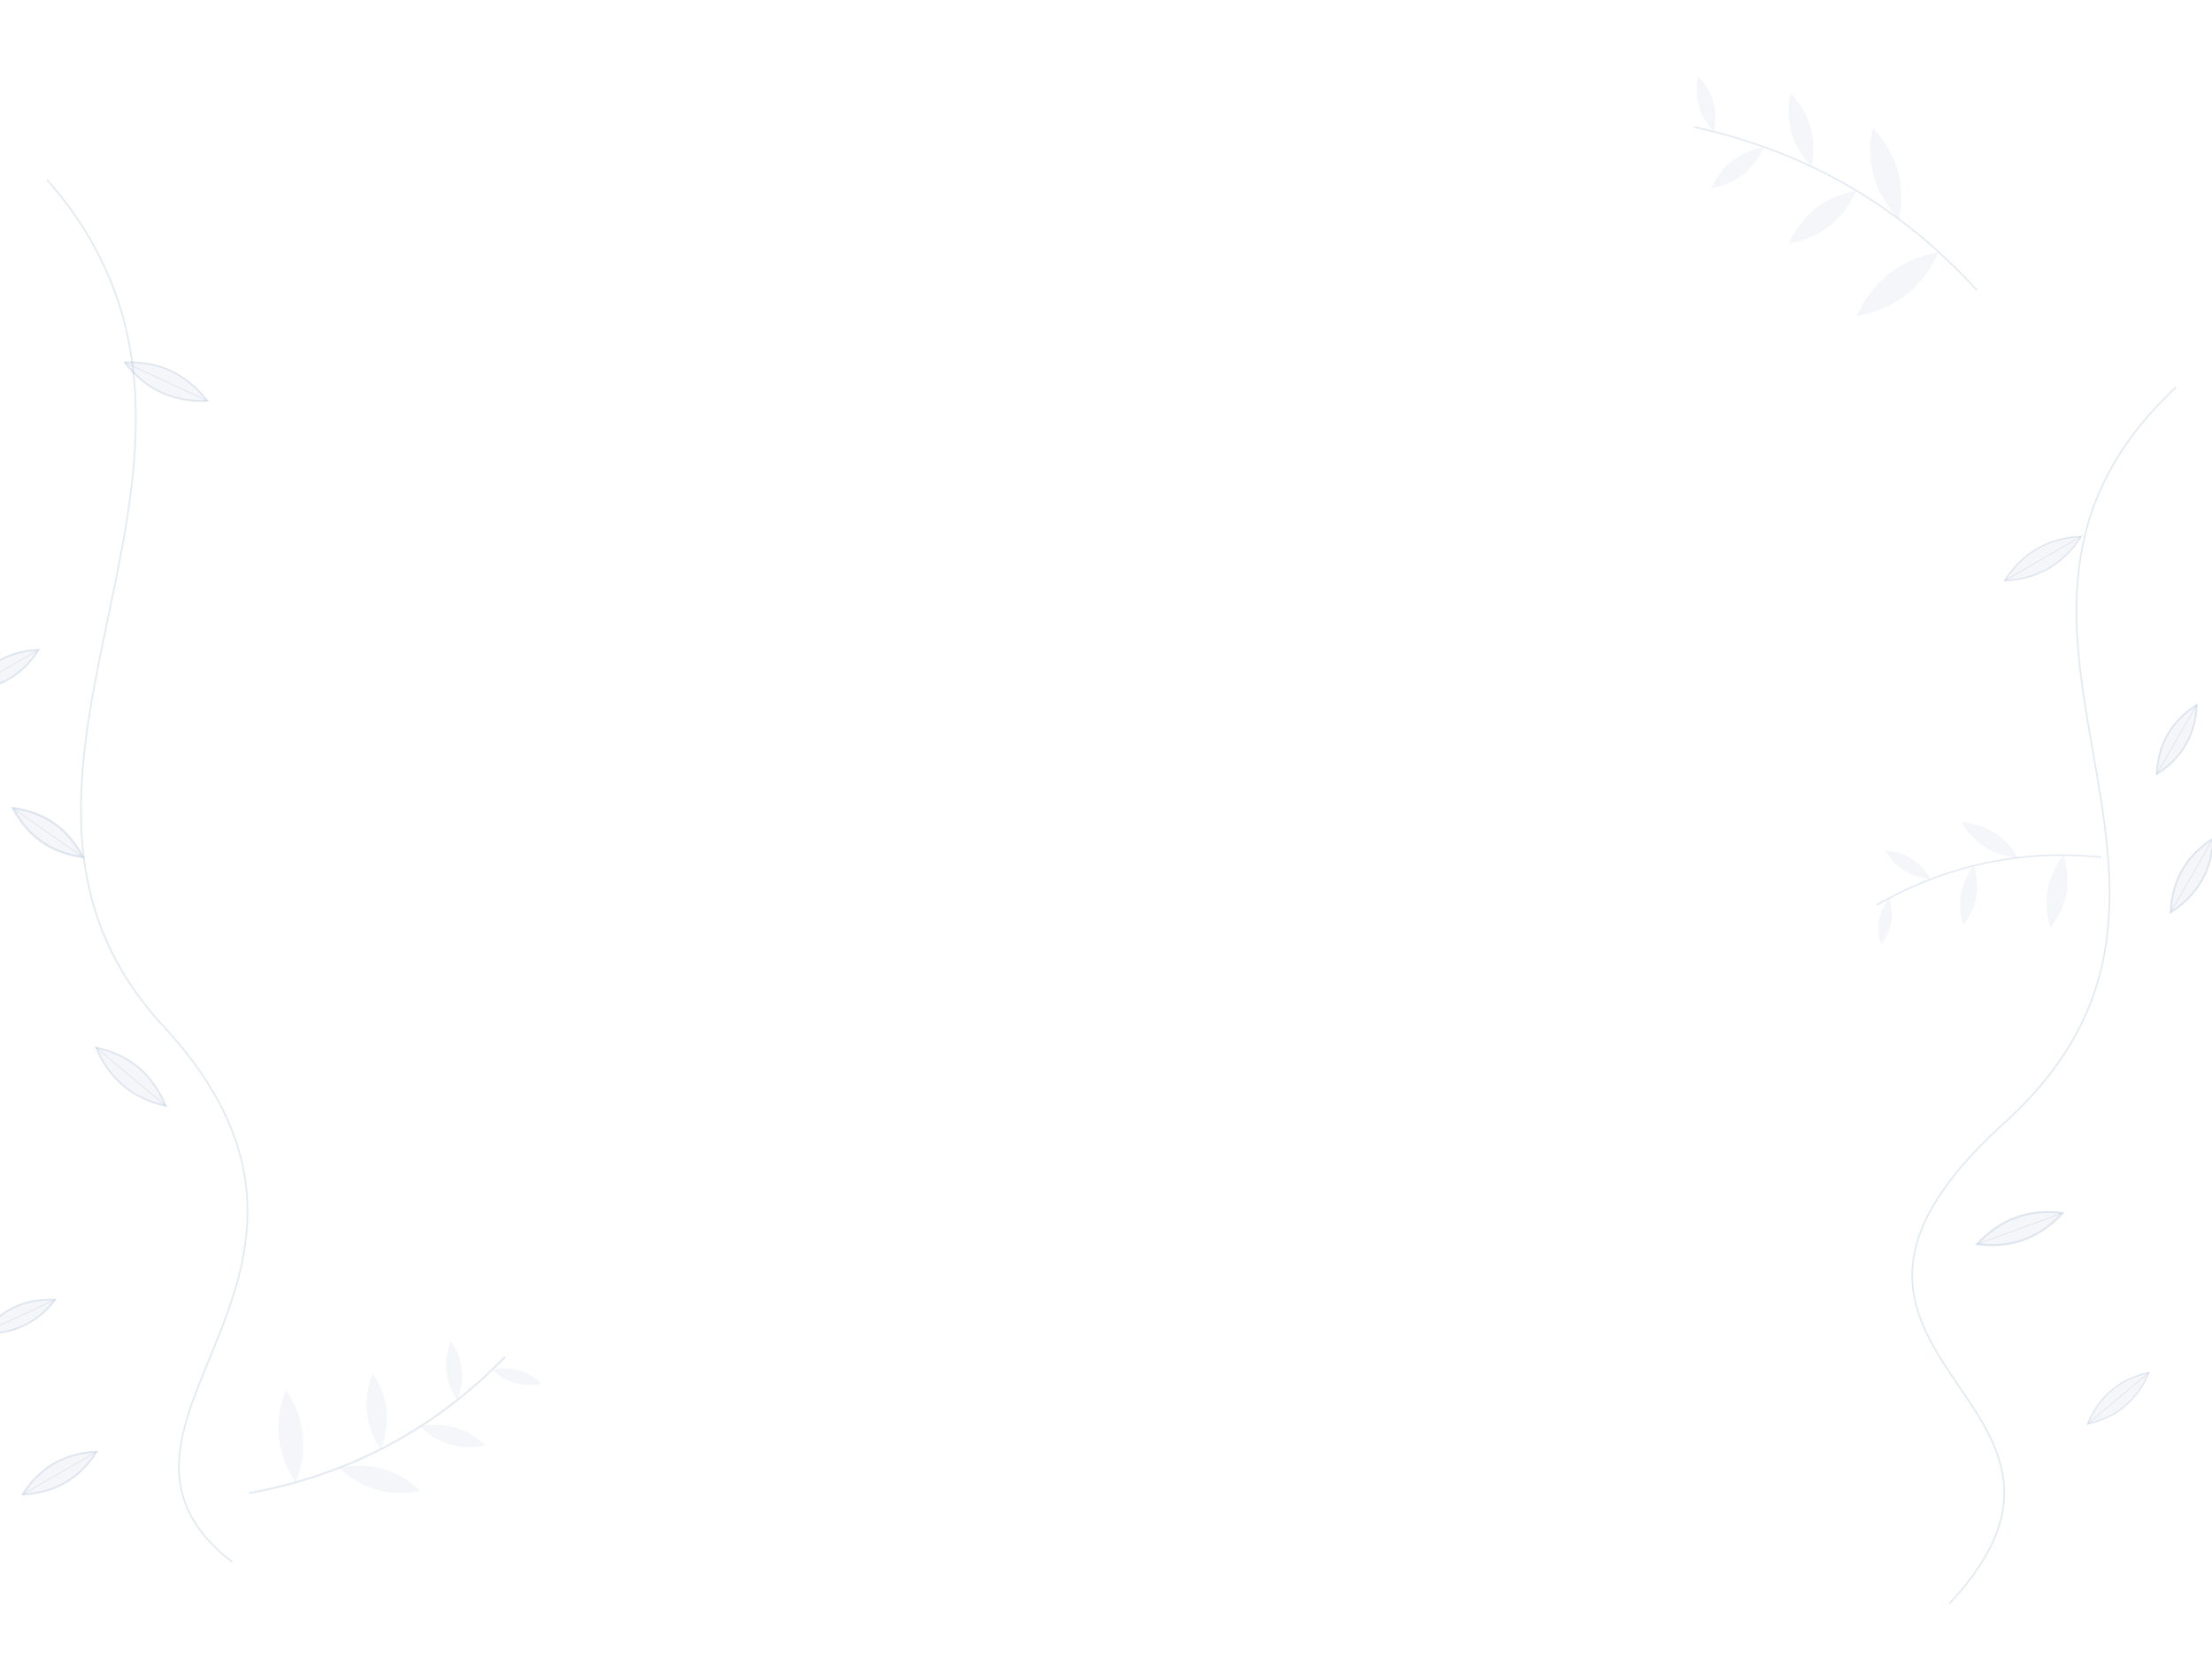
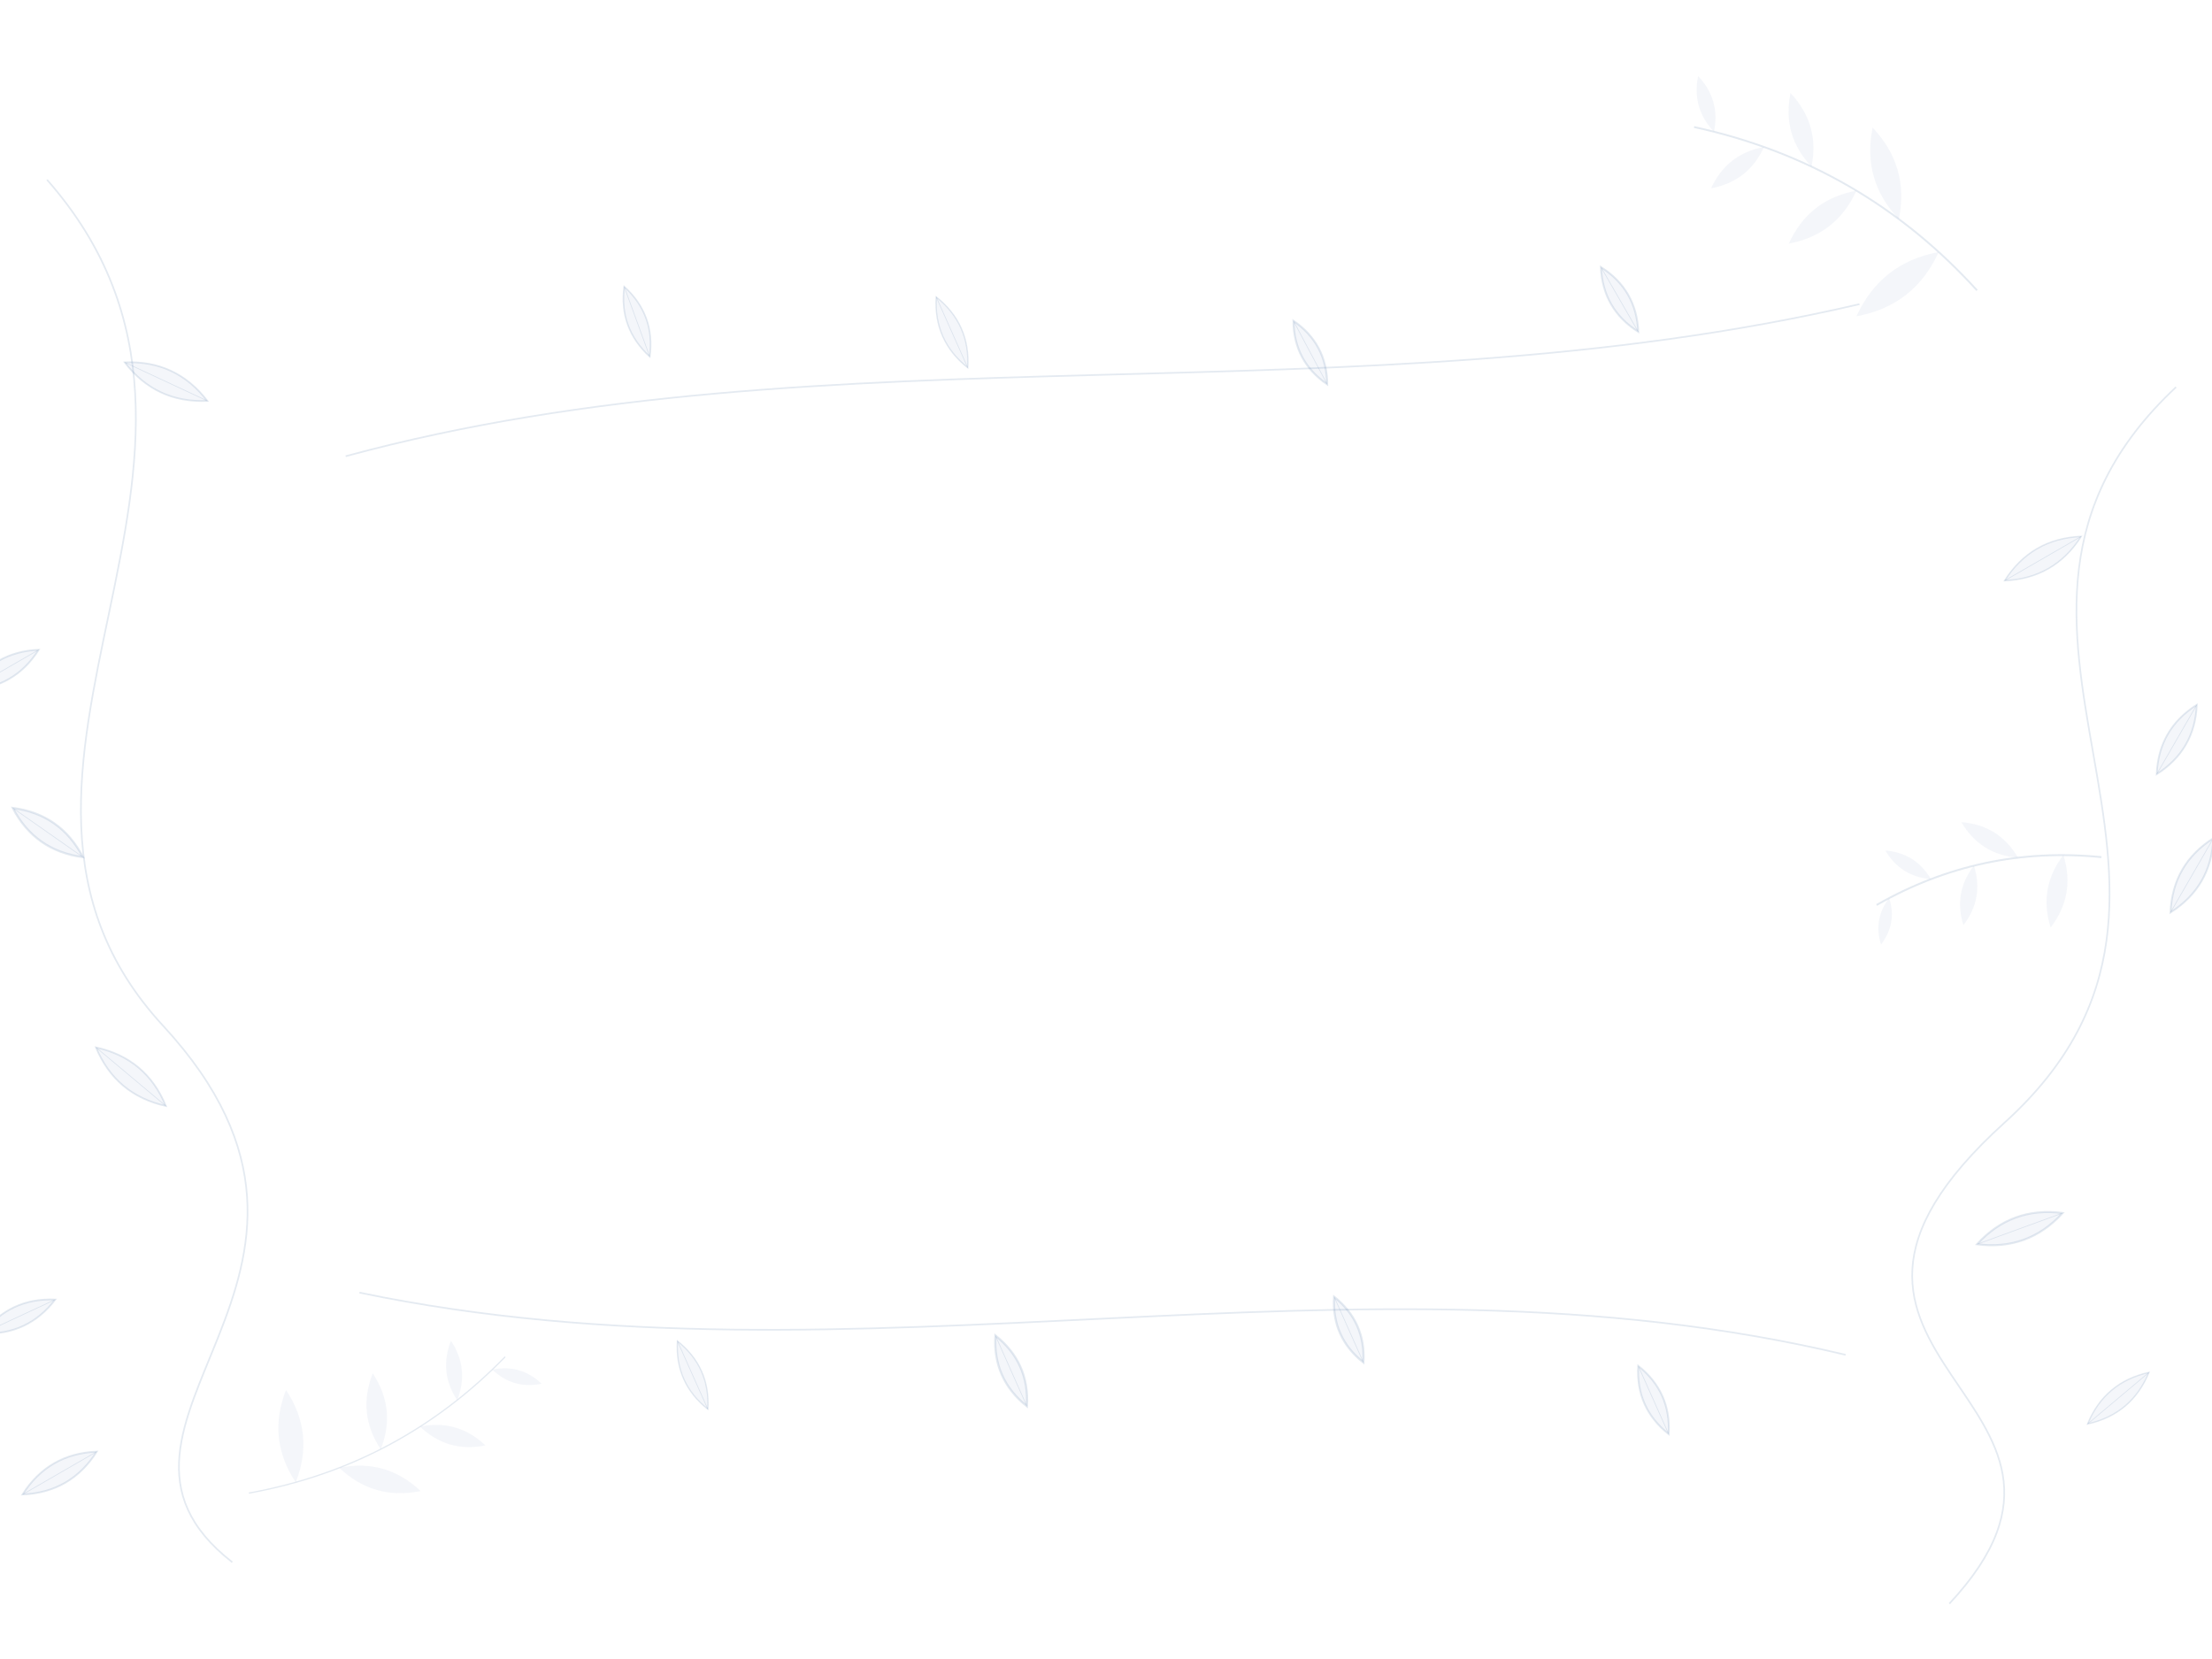
<svg xmlns="http://www.w3.org/2000/svg" viewBox="0 0 1600 1200" width="1600" height="1200">
-   <path d="M1430.0 210.0 Q1346.6 118.2 1225.4 91.9" fill="none" stroke="#1f4e8c" stroke-opacity="0.12" stroke-width="1.11" />
-   <path d="M1402.3 182.3 Q1360.5 190.1 1342.8 228.8 Q1384.7 221.1 1402.3 182.3 Z" fill="#1f4e8c" fill-opacity="0.05" stroke-width="0.96" />
+   <path d="M1430.0 210.0 Q1346.6 118.2 1225.4 91.9" fill="none" stroke="#1f4e8c" stroke-opacity="0.12" stroke-width="1.33" />
+   <path d="M1402.3 182.3 Q1360.5 190.1 1342.8 228.8 Q1384.7 221.1 1402.3 182.3 Z" fill="#1f4e8c" fill-opacity="0.05" stroke-width="1.01" />
  <path d="M1402.3 182.3 L1342.8 228.8" fill="none" stroke-width="0.5" />
-   <path d="M1373.5 158.5 Q1381.2 120.5 1354.5 92.3 Q1346.8 130.4 1373.5 158.5 Z" fill="#1f4e8c" fill-opacity="0.05" stroke-width="1.47" />
+   <path d="M1373.5 158.5 Q1381.2 120.5 1354.5 92.3 Q1346.8 130.4 1373.5 158.5 Z" fill="#1f4e8c" fill-opacity="0.05" stroke-width="0.91" />
  <path d="M1373.5 158.5 L1354.5 92.3" fill="none" stroke-width="0.5" />
-   <path d="M1342.8 137.9 Q1308.4 144.3 1293.9 176.2 Q1328.3 169.8 1342.8 137.9 Z" fill="#1f4e8c" fill-opacity="0.05" stroke-width="1.39" />
+   <path d="M1342.8 137.9 Q1308.4 144.3 1293.9 176.2 Q1328.3 169.8 1342.8 137.9 Z" fill="#1f4e8c" fill-opacity="0.05" stroke-width="1.27" />
  <path d="M1342.8 137.9 L1293.9 176.2" fill="none" stroke-width="0.5" />
-   <path d="M1310.3 120.5 Q1316.5 90.0 1295.1 67.3 Q1288.9 97.9 1310.3 120.5 Z" fill="#1f4e8c" fill-opacity="0.05" stroke-width="0.93" />
+   <path d="M1310.3 120.5 Q1316.5 90.0 1295.1 67.3 Q1288.9 97.9 1310.3 120.5 Z" fill="#1f4e8c" fill-opacity="0.05" stroke-width="0.94" />
  <path d="M1310.3 120.5 L1295.1 67.3" fill="none" stroke-width="0.5" />
-   <path d="M1276.0 106.3 Q1249.1 111.3 1237.7 136.2 Q1264.6 131.2 1276.0 106.3 Z" fill="#1f4e8c" fill-opacity="0.05" stroke-width="1.59" />
+   <path d="M1276.0 106.3 Q1249.1 111.3 1237.7 136.2 Q1264.6 131.2 1276.0 106.3 Z" fill="#1f4e8c" fill-opacity="0.05" stroke-width="1.03" />
  <path d="M1276.0 106.3 L1237.7 136.2" fill="none" stroke-width="0.5" />
-   <path d="M1239.8 95.3 Q1244.5 72.2 1228.3 55.0 Q1223.6 78.2 1239.8 95.3 Z" fill="#1f4e8c" fill-opacity="0.05" stroke-width="1.58" />
+   <path d="M1239.8 95.3 Q1244.5 72.2 1228.3 55.0 Q1223.6 78.2 1239.8 95.3 Z" fill="#1f4e8c" fill-opacity="0.05" stroke-width="1.07" />
  <path d="M1239.8 95.3 L1228.3 55.0" fill="none" stroke-width="0.5" />
-   <path d="M180.0 1080.0 Q288.5 1060.4 365.4 981.4" fill="none" stroke="#1f4e8c" stroke-opacity="0.12" stroke-width="1.36" />
-   <path d="M213.9 1072.2 Q227.8 1037.0 206.9 1005.4 Q193.0 1040.6 213.9 1072.2 Z" fill="#1f4e8c" fill-opacity="0.05" stroke-width="1.33" />
+   <path d="M180.0 1080.0 Q288.5 1060.4 365.4 981.4" fill="none" stroke="#1f4e8c" stroke-opacity="0.12" stroke-width="0.92" />
+   <path d="M213.9 1072.2 Q227.8 1037.0 206.9 1005.4 Q193.0 1040.6 213.9 1072.2 Z" fill="#1f4e8c" fill-opacity="0.05" stroke-width="1.22" />
  <path d="M213.9 1072.2 L206.9 1005.4" fill="none" stroke-width="0.5" />
-   <path d="M245.4 1061.7 Q270.4 1085.4 304.2 1078.5 Q279.2 1054.8 245.4 1061.7 Z" fill="#1f4e8c" fill-opacity="0.05" stroke-width="1.01" />
+   <path d="M245.4 1061.7 Q270.4 1085.4 304.2 1078.5 Q279.2 1054.8 245.4 1061.7 Z" fill="#1f4e8c" fill-opacity="0.05" stroke-width="1.21" />
  <path d="M245.4 1061.7 L304.2 1078.5" fill="none" stroke-width="0.5" />
-   <path d="M275.4 1048.3 Q286.8 1019.3 269.6 993.4 Q258.2 1022.3 275.4 1048.3 Z" fill="#1f4e8c" fill-opacity="0.05" stroke-width="0.91" />
+   <path d="M275.4 1048.3 Q286.8 1019.3 269.6 993.4 Q258.2 1022.3 275.4 1048.3 Z" fill="#1f4e8c" fill-opacity="0.05" stroke-width="1.49" />
  <path d="M275.4 1048.3 L269.6 993.4" fill="none" stroke-width="0.5" />
-   <path d="M303.8 1031.9 Q323.9 1051.0 351.1 1045.5 Q331.0 1026.4 303.8 1031.9 Z" fill="#1f4e8c" fill-opacity="0.05" stroke-width="1.27" />
+   <path d="M303.8 1031.9 Q323.9 1051.0 351.1 1045.5 Q331.0 1026.4 303.8 1031.9 Z" fill="#1f4e8c" fill-opacity="0.05" stroke-width="1.26" />
  <path d="M303.8 1031.9 L351.1 1045.5" fill="none" stroke-width="0.5" />
-   <path d="M330.7 1012.8 Q339.6 990.1 326.2 969.8 Q317.3 992.4 330.7 1012.8 Z" fill="#1f4e8c" fill-opacity="0.05" stroke-width="0.94" />
+   <path d="M330.7 1012.8 Q339.6 990.1 326.2 969.8 Q317.3 992.4 330.7 1012.8 Z" fill="#1f4e8c" fill-opacity="0.05" stroke-width="1.35" />
  <path d="M330.7 1012.8 L326.2 969.8" fill="none" stroke-width="0.5" />
-   <path d="M356.1 990.7 Q371.3 1005.1 391.8 1000.9 Q376.6 986.5 356.1 990.7 Z" fill="#1f4e8c" fill-opacity="0.05" stroke-width="1.03" />
+   <path d="M356.1 990.7 Q371.3 1005.1 391.8 1000.9 Q376.6 986.5 356.1 990.7 Z" fill="#1f4e8c" fill-opacity="0.05" stroke-width="1.25" />
  <path d="M356.1 990.7 L391.8 1000.9" fill="none" stroke-width="0.5" />
-   <path d="M1520.0 620.0 Q1433.2 611.3 1357.4 654.6" fill="none" stroke="#1f4e8c" stroke-opacity="0.12" stroke-width="1.07" />
-   <path d="M1492.5 618.5 Q1474.3 642.3 1483.3 670.9 Q1501.5 647.1 1492.5 618.5 Z" fill="#1f4e8c" fill-opacity="0.05" stroke-width="0.92" />
+   <path d="M1520.0 620.0 Q1433.2 611.3 1357.4 654.6" fill="none" stroke="#1f4e8c" stroke-opacity="0.12" stroke-width="1.36" />
+   <path d="M1492.5 618.5 Q1474.3 642.3 1483.3 670.9 Q1501.5 647.1 1492.5 618.5 Z" fill="#1f4e8c" fill-opacity="0.05" stroke-width="1.22" />
  <path d="M1492.5 618.5 L1483.3 670.9" fill="none" stroke-width="0.5" />
-   <path d="M1459.7 620.4 Q1445.9 596.8 1418.7 594.7 Q1432.5 618.2 1459.7 620.4 Z" fill="#1f4e8c" fill-opacity="0.05" stroke-width="1.22" />
+   <path d="M1459.7 620.4 Q1445.9 596.8 1418.7 594.7 Q1432.5 618.2 1459.7 620.4 Z" fill="#1f4e8c" fill-opacity="0.05" stroke-width="1.09" />
  <path d="M1459.7 620.4 L1418.7 594.7" fill="none" stroke-width="0.5" />
-   <path d="M1427.8 626.1 Q1412.8 645.7 1420.2 669.2 Q1435.2 649.6 1427.8 626.1 Z" fill="#1f4e8c" fill-opacity="0.05" stroke-width="1.21" />
+   <path d="M1427.8 626.1 Q1412.8 645.7 1420.2 669.2 Q1435.2 649.6 1427.8 626.1 Z" fill="#1f4e8c" fill-opacity="0.05" stroke-width="1.60" />
  <path d="M1427.8 626.1 L1420.2 669.2" fill="none" stroke-width="0.5" />
-   <path d="M1396.7 635.9 Q1385.6 617.0 1363.7 615.2 Q1374.9 634.1 1396.7 635.9 Z" fill="#1f4e8c" fill-opacity="0.05" stroke-width="1.49" />
+   <path d="M1396.7 635.9 Q1385.6 617.0 1363.7 615.2 Q1374.9 634.1 1396.7 635.9 Z" fill="#1f4e8c" fill-opacity="0.05" stroke-width="1.60" />
  <path d="M1396.7 635.9 L1363.7 615.2" fill="none" stroke-width="0.5" />
-   <path d="M1366.5 649.6 Q1354.8 664.9 1360.6 683.2 Q1372.3 667.9 1366.5 649.6 Z" fill="#1f4e8c" fill-opacity="0.05" stroke-width="1.26" />
+   <path d="M1366.5 649.6 Q1354.8 664.9 1360.6 683.2 Q1372.3 667.9 1366.5 649.6 Z" fill="#1f4e8c" fill-opacity="0.05" stroke-width="1.49" />
  <path d="M1366.5 649.6 L1360.6 683.2" fill="none" stroke-width="0.5" />
+   <g fill="none" stroke="#1f4e8c" stroke-opacity="0.12" stroke-width="1.2">
+     <path d="M 250 330 C 600 235, 980 305, 1345 220" />
+     <path d="M470.0 258.0 Q474.0 227.8 451.5 207.3 Q447.6 237.4 470.0 258.0 Z" fill="#1f4e8c" fill-opacity="0.05" stroke-width="1.11" />
+     <path d="M470.0 258.0 L451.5 207.3" fill="none" stroke-width="0.5" />
+     <path d="M700.0 266.0 Q701.9 234.5 677.2 214.8 Q675.3 246.3 700.0 266.0 Z" fill="#1f4e8c" fill-opacity="0.05" stroke-width="0.96" />
+     <path d="M700.0 266.0 L677.2 214.8" fill="none" stroke-width="0.5" />
+     <path d="M960.0 278.0 Q959.7 248.7 935.6 232.1 Q935.9 261.4 960.0 278.0 Z" fill="#1f4e8c" fill-opacity="0.05" stroke-width="1.47" />
+     <path d="M960.0 278.0 L935.6 232.1" fill="none" stroke-width="0.5" />
+     <path d="M1185.0 240.0 Q1183.7 209.6 1158.0 193.2 Q1159.3 223.6 1185.0 240.0 Z" fill="#1f4e8c" fill-opacity="0.05" stroke-width="1.39" />
+     <path d="M1185.0 240.0 L1158.0 193.2" fill="none" stroke-width="0.5" />
+   </g>
+   <g fill="none" stroke="#1f4e8c" stroke-opacity="0.12" stroke-width="1.2">
+     <path d="M 260 935 C 620 1010, 980 895, 1335 980" />
+     <path d="M490.0 970.0 Q488.2 1000.4 512.0 1019.3 Q513.8 989.0 490.0 970.0 Z" fill="#1f4e8c" fill-opacity="0.05" stroke-width="0.93" />
+     <path d="M490.0 970.0 L512.0 1019.3" fill="none" stroke-width="0.5" />
+     <path d="M720.0 966.0 Q718.1 997.5 742.8 1017.2 Q744.7 985.7 720.0 966.0 Z" fill="#1f4e8c" fill-opacity="0.05" stroke-width="1.59" />
+     <path d="M720.0 966.0 L742.8 1017.2" fill="none" stroke-width="0.5" />
+     <path d="M965.0 938.0 Q963.2 967.3 986.2 985.5 Q987.9 956.3 965.0 938.0 Z" fill="#1f4e8c" fill-opacity="0.05" stroke-width="1.58" />
+     <path d="M965.0 938.0 L986.2 985.5" fill="none" stroke-width="0.5" />
+     <path d="M1185.0 988.0 Q1183.2 1018.4 1207.0 1037.3 Q1208.8 1007.0 1185.0 988.0 Z" fill="#1f4e8c" fill-opacity="0.05" stroke-width="1.36" />
+     <path d="M1185.0 988.0 L1207.0 1037.3" fill="none" stroke-width="0.5" />
+   </g>
  <g fill="none" stroke="#1f4e8c" stroke-opacity="0.12" stroke-width="1.2">
    <path d="M 34 130 C 210 330, -50 560, 118 742 S 40 1030, 168 1130" />
    <path d="M150.0 290.0 Q127.3 260.5 90.2 262.1 Q112.8 291.6 150.0 290.0 Z" fill="#1f4e8c" fill-opacity="0.05" stroke-width="1.22" />
    <path d="M150.0 290.0 L90.2 262.1" fill="none" stroke-width="0.5" />
    <path d="M28.0 470.0 Q-4.7 471.4 -22.2 499.0 Q10.4 497.6 28.0 470.0 Z" fill="#1f4e8c" fill-opacity="0.05" stroke-width="1.29" />
    <path d="M28.0 470.0 L-22.2 499.0" fill="none" stroke-width="0.5" />
    <path d="M60.0 620.0 Q43.9 589.0 9.2 584.4 Q25.4 615.4 60.0 620.0 Z" fill="#1f4e8c" fill-opacity="0.05" stroke-width="1.55" />
    <path d="M60.0 620.0 L9.2 584.4" fill="none" stroke-width="0.5" />
    <path d="M120.0 800.0 Q105.8 765.6 69.4 757.6 Q83.7 791.9 120.0 800.0 Z" fill="#1f4e8c" fill-opacity="0.05" stroke-width="1.23" />
    <path d="M120.0 800.0 L69.4 757.6" fill="none" stroke-width="0.5" />
    <path d="M40.0 940.0 Q7.3 938.6 -12.6 964.5 Q20.1 965.9 40.0 940.0 Z" fill="#1f4e8c" fill-opacity="0.05" stroke-width="1.26" />
    <path d="M40.0 940.0 L-12.6 964.5" fill="none" stroke-width="0.5" />
    <path d="M70.0 1050.0 Q35.1 1051.5 16.3 1081.0 Q51.2 1079.5 70.0 1050.0 Z" fill="#1f4e8c" fill-opacity="0.05" stroke-width="1.31" />
    <path d="M70.0 1050.0 L16.3 1081.0" fill="none" stroke-width="0.5" />
  </g>
  <g fill="none" stroke="#1f4e8c" stroke-opacity="0.12" stroke-width="1.2">
    <path d="M 1574 280 C 1390 452, 1640 640, 1450 812 S 1550 1010, 1410 1160" />
    <path d="M1450.0 420.0 Q1486.0 418.4 1505.4 388.0 Q1469.4 389.6 1450.0 420.0 Z" fill="#1f4e8c" fill-opacity="0.05" stroke-width="1.03" />
    <path d="M1450.0 420.0 L1505.4 388.0" fill="none" stroke-width="0.5" />
    <path d="M1560.0 560.0 Q1587.6 542.4 1589.0 509.8 Q1561.4 527.3 1560.0 560.0 Z" fill="#1f4e8c" fill-opacity="0.05" stroke-width="1.26" />
    <path d="M1560.0 560.0 L1589.0 509.8" fill="none" stroke-width="0.5" />
    <path d="M1570.0 660.0 Q1599.5 641.2 1601.0 606.3 Q1571.5 625.1 1570.0 660.0 Z" fill="#1f4e8c" fill-opacity="0.05" stroke-width="1.34" />
    <path d="M1570.0 660.0 L1601.0 606.3" fill="none" stroke-width="0.5" />
    <path d="M1430.0 900.0 Q1466.9 904.8 1492.0 877.4 Q1455.1 872.6 1430.0 900.0 Z" fill="#1f4e8c" fill-opacity="0.05" stroke-width="1.46" />
    <path d="M1430.0 900.0 L1492.0 877.4" fill="none" stroke-width="0.5" />
    <path d="M1510.0 1030.0 Q1541.9 1022.9 1554.4 992.7 Q1522.5 999.8 1510.0 1030.0 Z" fill="#1f4e8c" fill-opacity="0.05" stroke-width="0.97" />
    <path d="M1510.0 1030.0 L1554.4 992.7" fill="none" stroke-width="0.5" />
  </g>
</svg>
